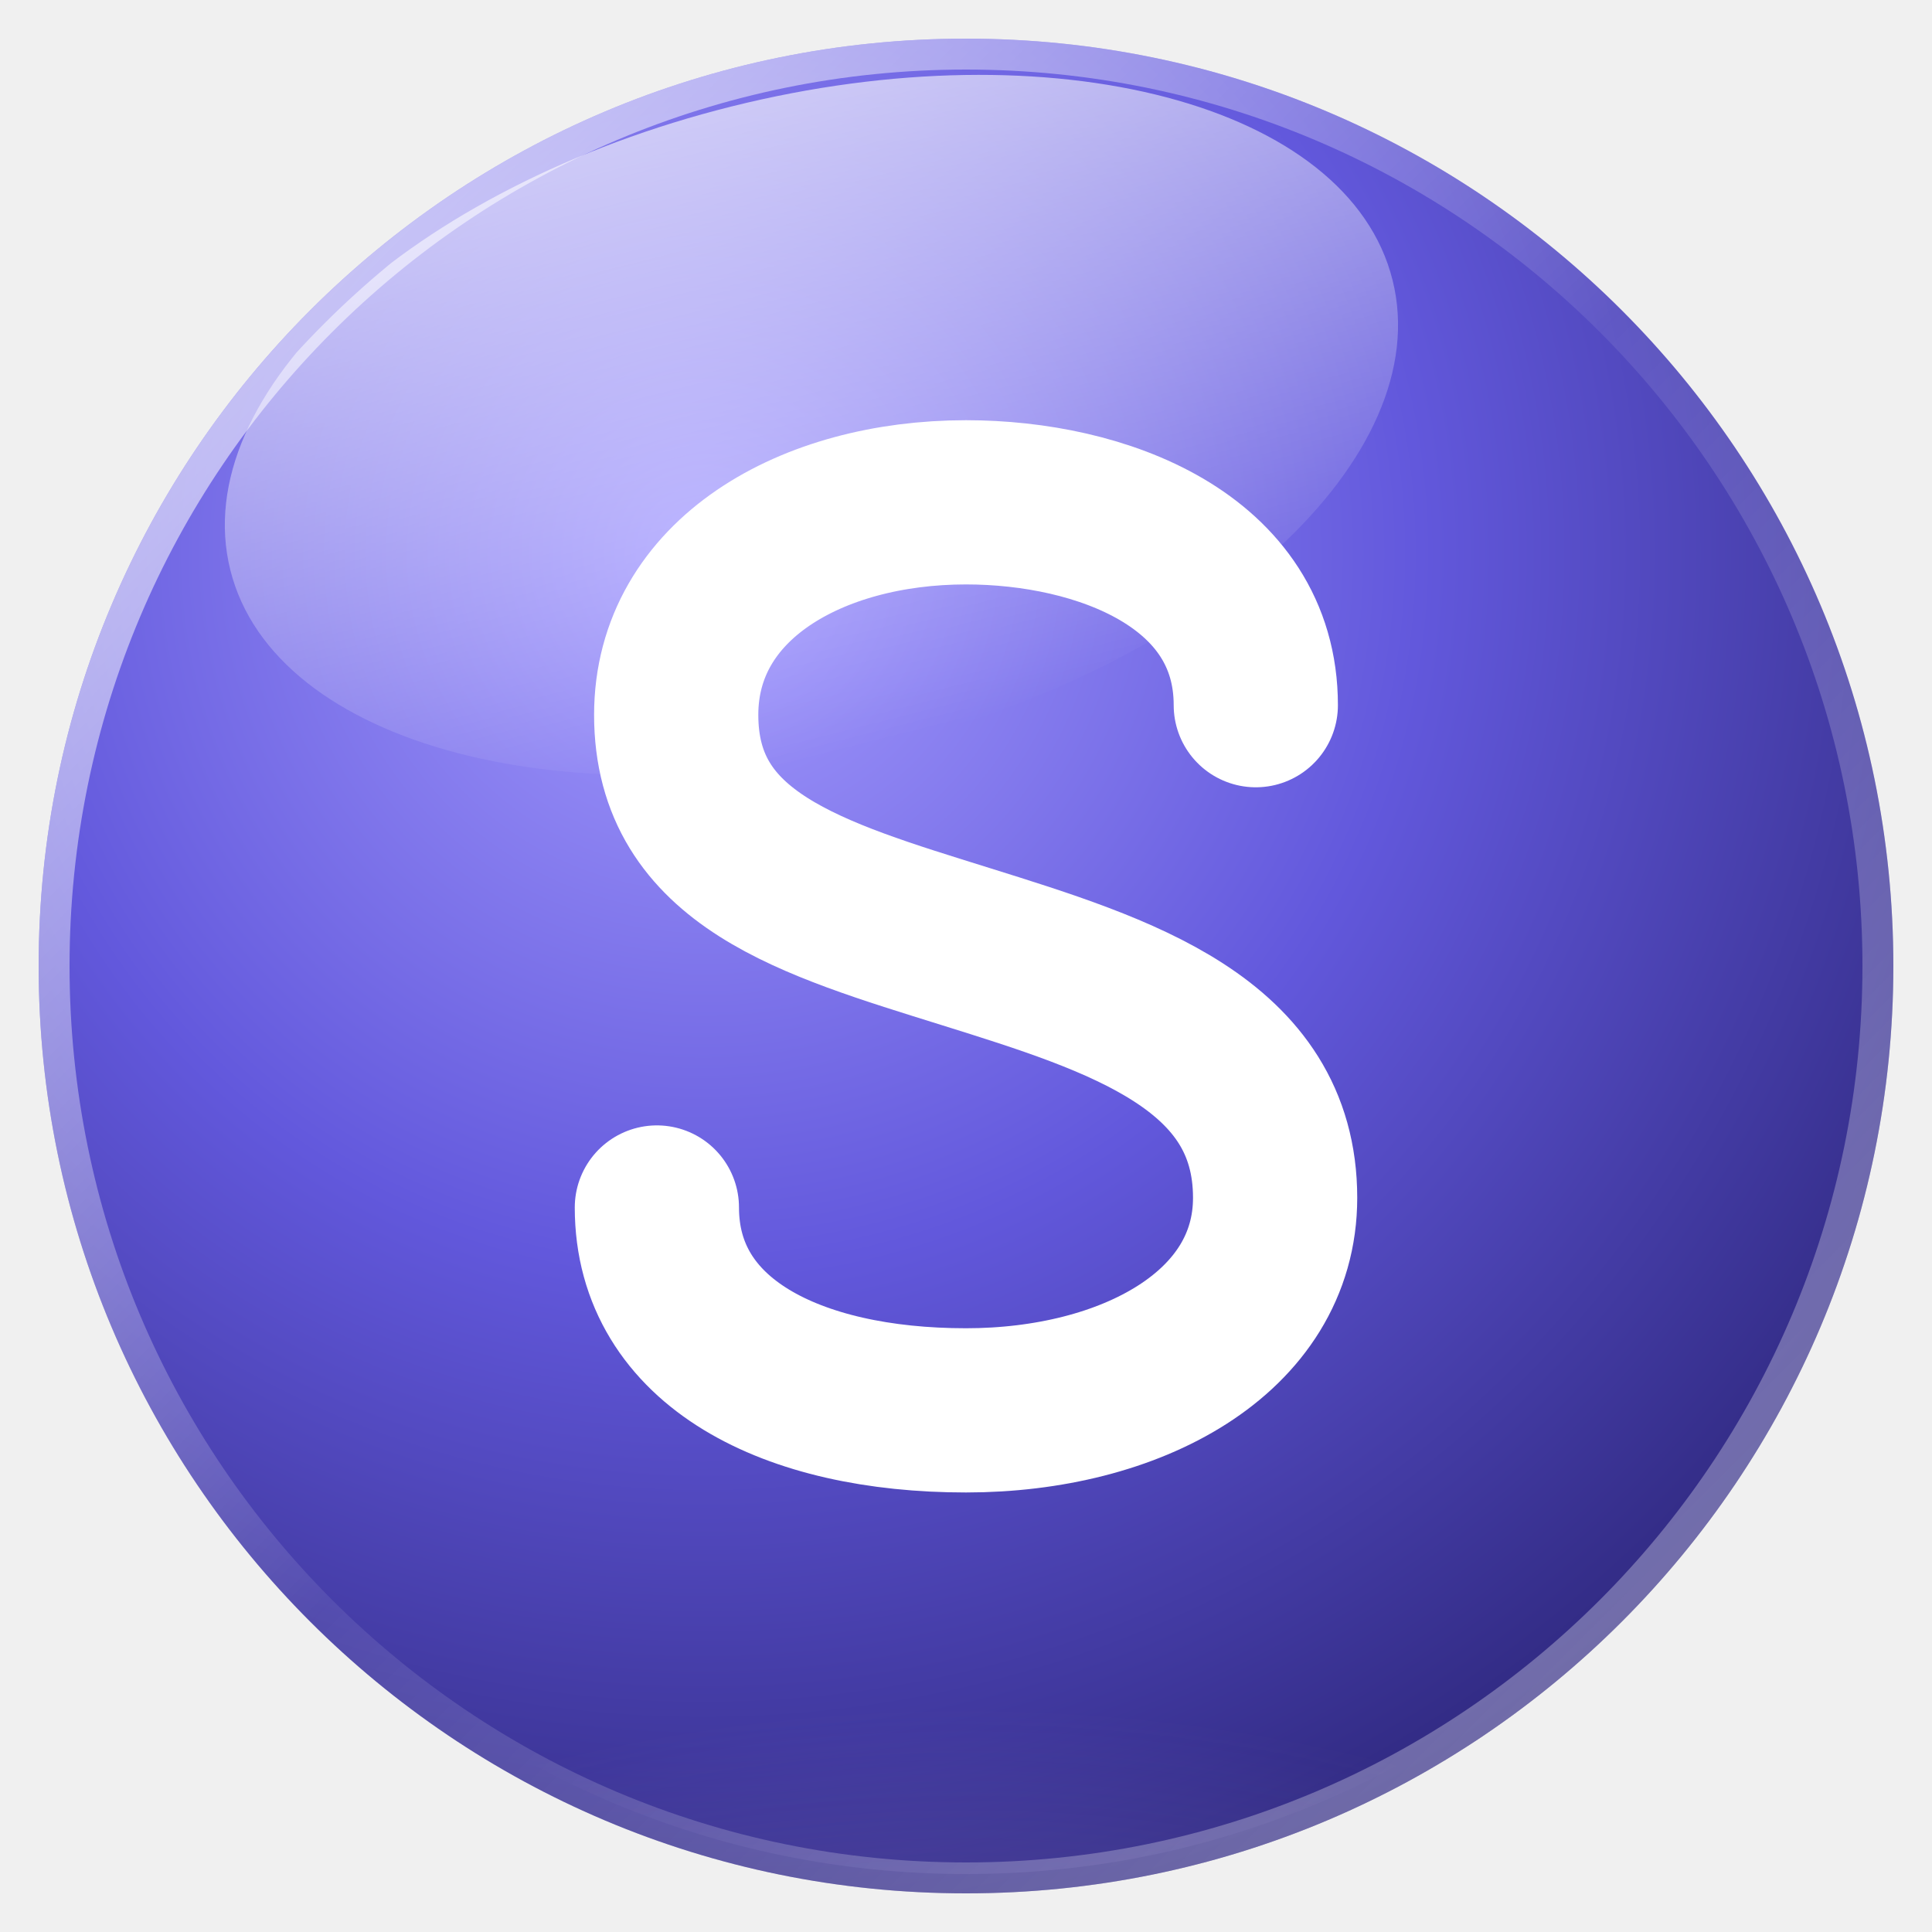
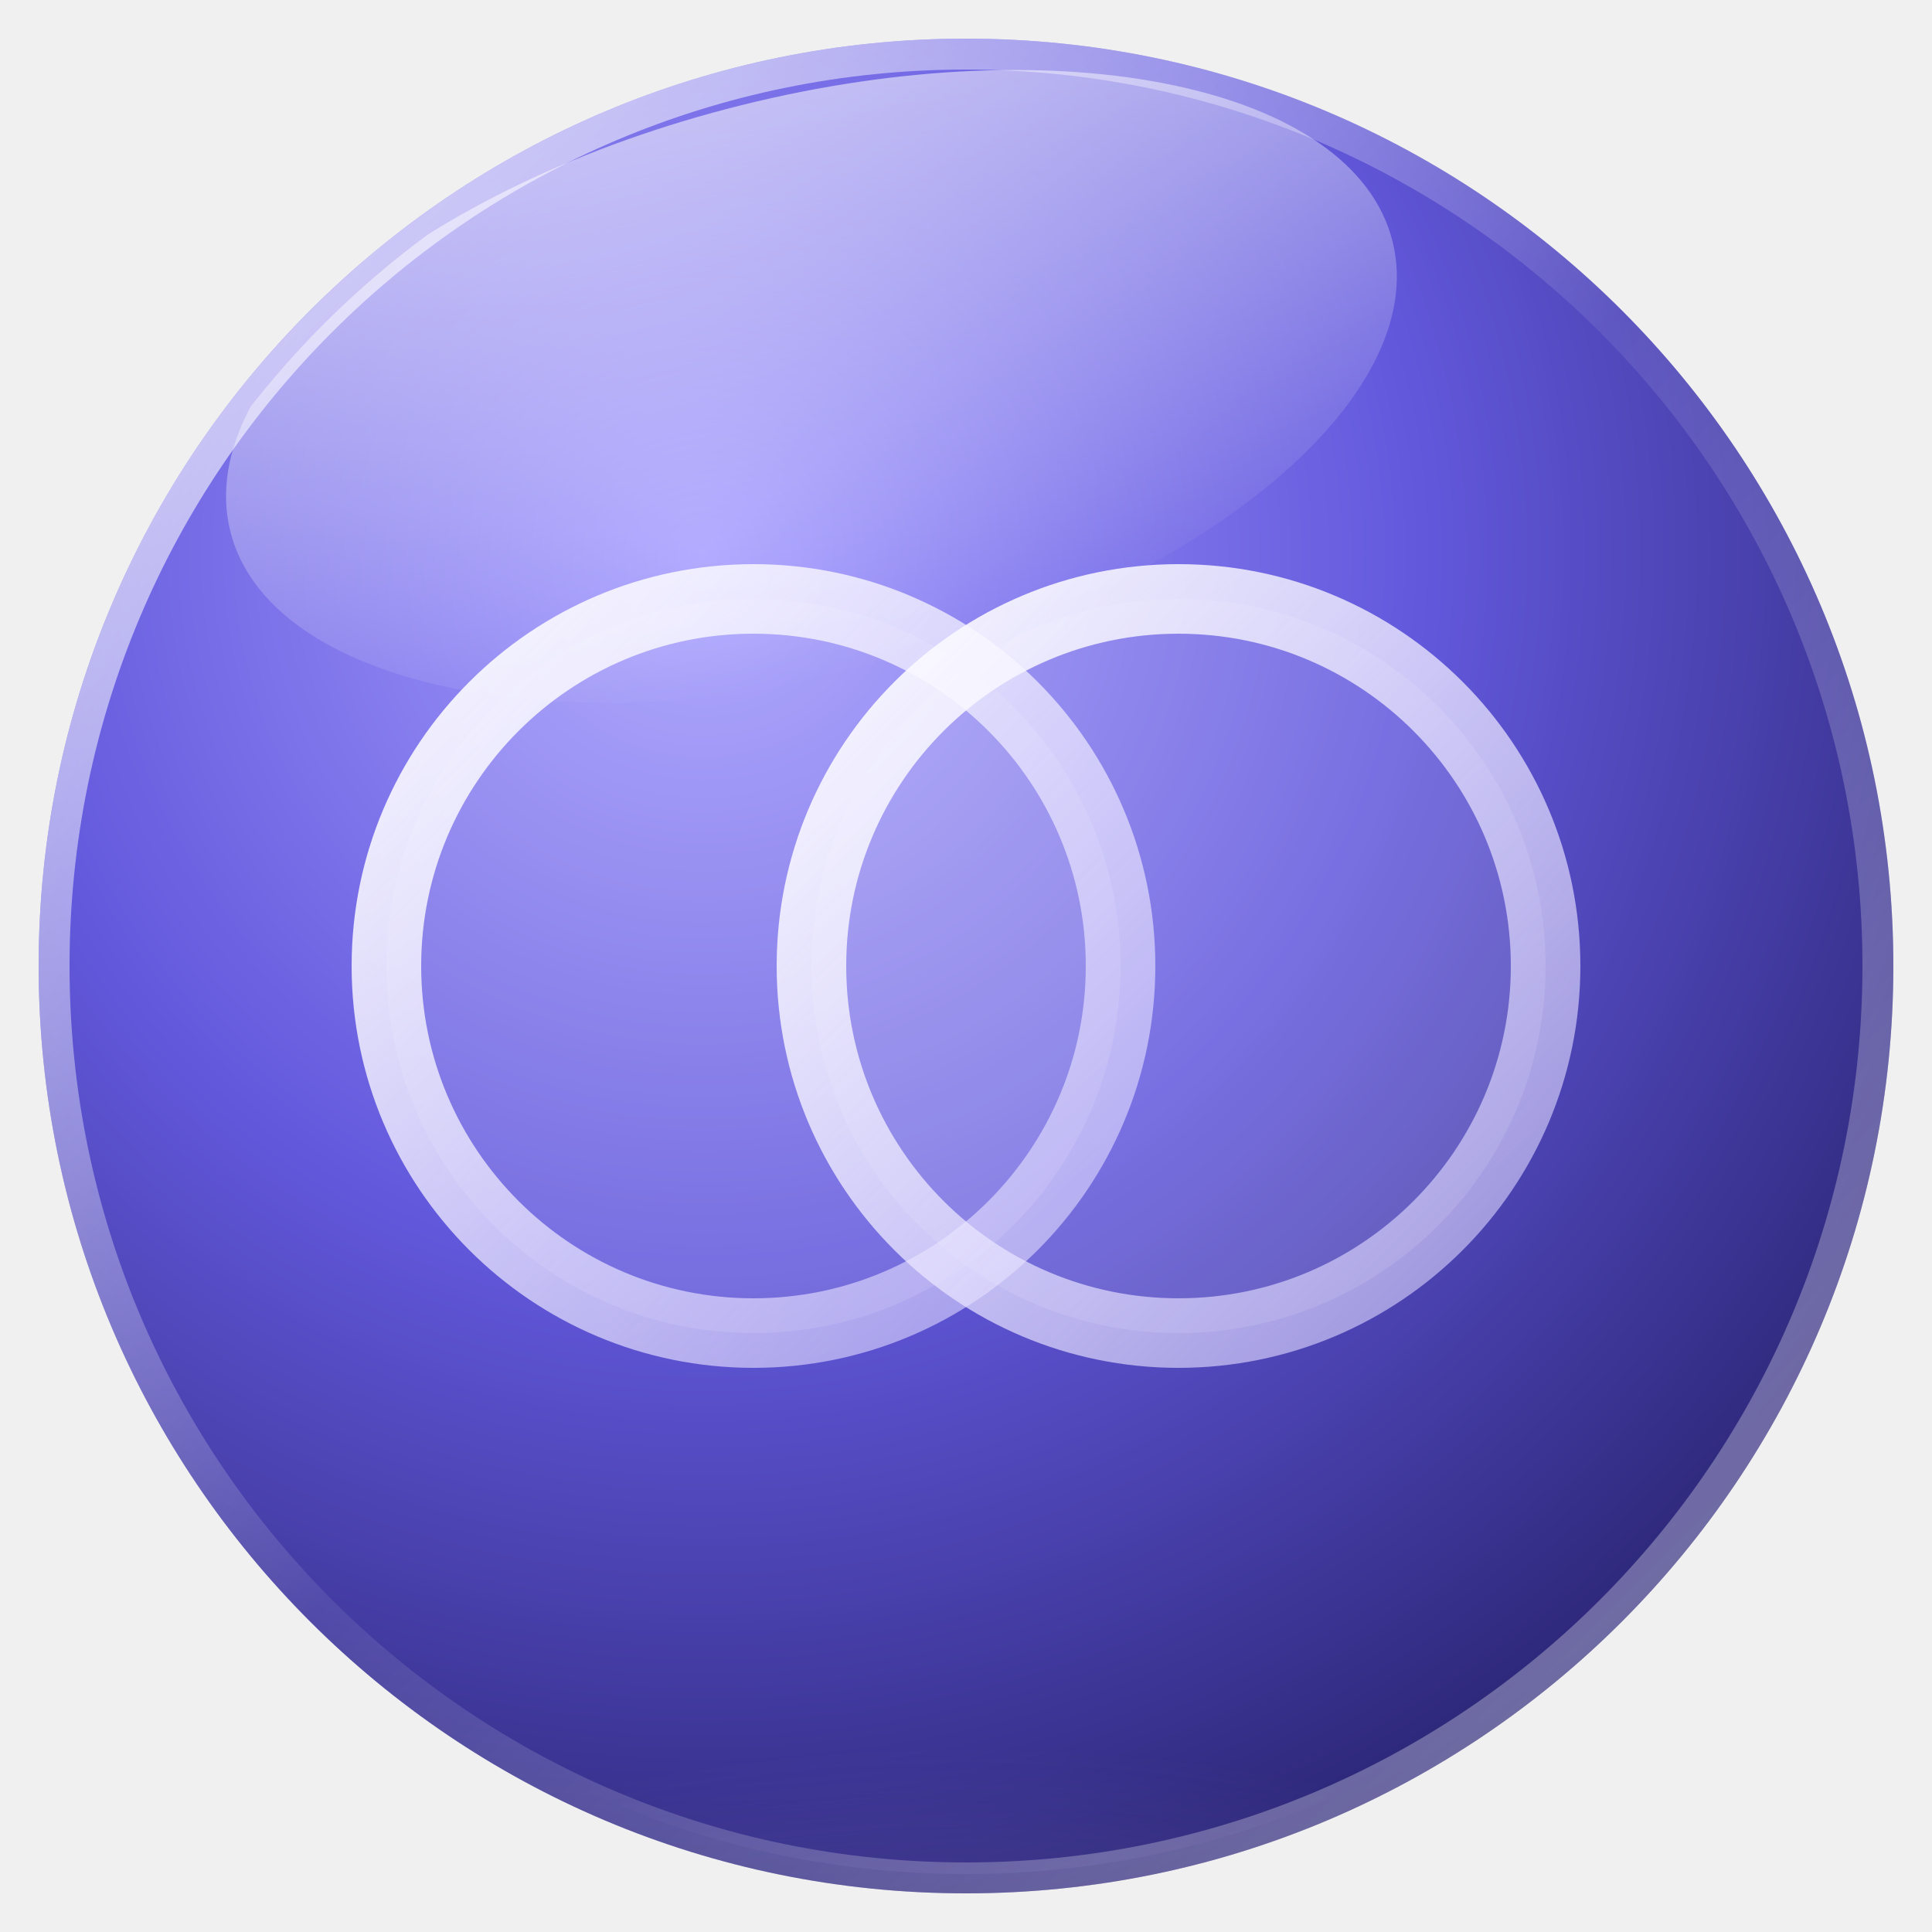
- <svg xmlns="http://www.w3.org/2000/svg" viewBox="0 0 100 100" width="512" height="512">
+ <svg xmlns="http://www.w3.org/2000/svg" width="512" height="512" viewBox="0 0 100 100">
  <defs>
    <radialGradient id="sos-body" cx="36%" cy="28%" r="85%">
      <stop offset="0" stop-color="#a69dff" />
-       <stop offset="0.45" stop-color="#6258dc" />
-       <stop offset="1" stop-color="#241e6b" />
+       <stop offset=".45" stop-color="#6258dc" />
+       <stop offset="1" stop-color="#1f1a5e" />
    </radialGradient>
    <linearGradient id="sos-sheen" x1="0" y1="0" x2="0" y2="1">
-       <stop offset="0" stop-color="#fff" stop-opacity="0.62" />
+       <stop offset="0" stop-color="#fff" stop-opacity=".55" />
      <stop offset="1" stop-color="#fff" stop-opacity="0" />
    </linearGradient>
    <radialGradient id="sos-glow" cx="50%" cy="100%" r="70%">
-       <stop offset="0" stop-color="#c9b8ff" stop-opacity="0.5" />
+       <stop offset="0" stop-color="#c9b8ff" stop-opacity=".5" />
      <stop offset="1" stop-color="#c9b8ff" stop-opacity="0" />
    </radialGradient>
    <linearGradient id="sos-rim" x1="0" y1="0" x2="1" y2="1">
-       <stop offset="0" stop-color="#fff" stop-opacity="0.75" />
-       <stop offset="0.5" stop-color="#fff" stop-opacity="0.08" />
-       <stop offset="1" stop-color="#fff" stop-opacity="0.4" />
+       <stop offset="0" stop-color="#fff" stop-opacity=".8" />
+       <stop offset=".5" stop-color="#fff" stop-opacity=".08" />
+       <stop offset="1" stop-color="#fff" stop-opacity=".4" />
+     </linearGradient>
+     <linearGradient id="sos-line" x1="0" y1="0" x2="1" y2="1">
+       <stop offset="0" stop-color="#fff" stop-opacity=".95" />
+       <stop offset="1" stop-color="#d9d2ff" stop-opacity=".55" />
    </linearGradient>
    <clipPath id="sos-clip">
      <circle cx="50" cy="50" r="47" />
    </clipPath>
  </defs>
  <circle cx="50" cy="50" r="48" fill="url(#sos-body)" />
  <g clip-path="url(#sos-clip)">
-     <ellipse cx="50" cy="102" rx="46" ry="34" fill="url(#sos-glow)" />
-     <ellipse cx="42" cy="22" rx="31" ry="17" fill="url(#sos-sheen)" transform="rotate(-14 42 22)" />
+     <ellipse cx="50" cy="104" rx="46" ry="34" fill="url(#sos-glow)" />
+   </g>
+   <circle cx="39" cy="50" r="19" fill="#fff" fill-opacity=".14" stroke="url(#sos-line)" stroke-width="3.6" />
+   <circle cx="61" cy="50" r="19" fill="#fff" fill-opacity=".14" stroke="url(#sos-line)" stroke-width="3.6" />
+   <g clip-path="url(#sos-clip)">
+     <ellipse cx="42" cy="20" rx="31" ry="15" fill="url(#sos-sheen)" transform="rotate(-14 42 20)" />
  </g>
  <circle cx="50" cy="50" r="47.2" fill="none" stroke="url(#sos-rim)" stroke-width="1.6" />
-   <path d="M65 36.5C65 29 57 26 50 26C42 26 35 30 35 37C35 44.5 42 46.5 50 49C58 51.5 66 54 66 62C66 69 58.5 73 50 73C41 73 34 69.5 34 62.5" fill="none" stroke="#fff" stroke-width="8.5" stroke-linecap="round" stroke-linejoin="round" />
</svg>
